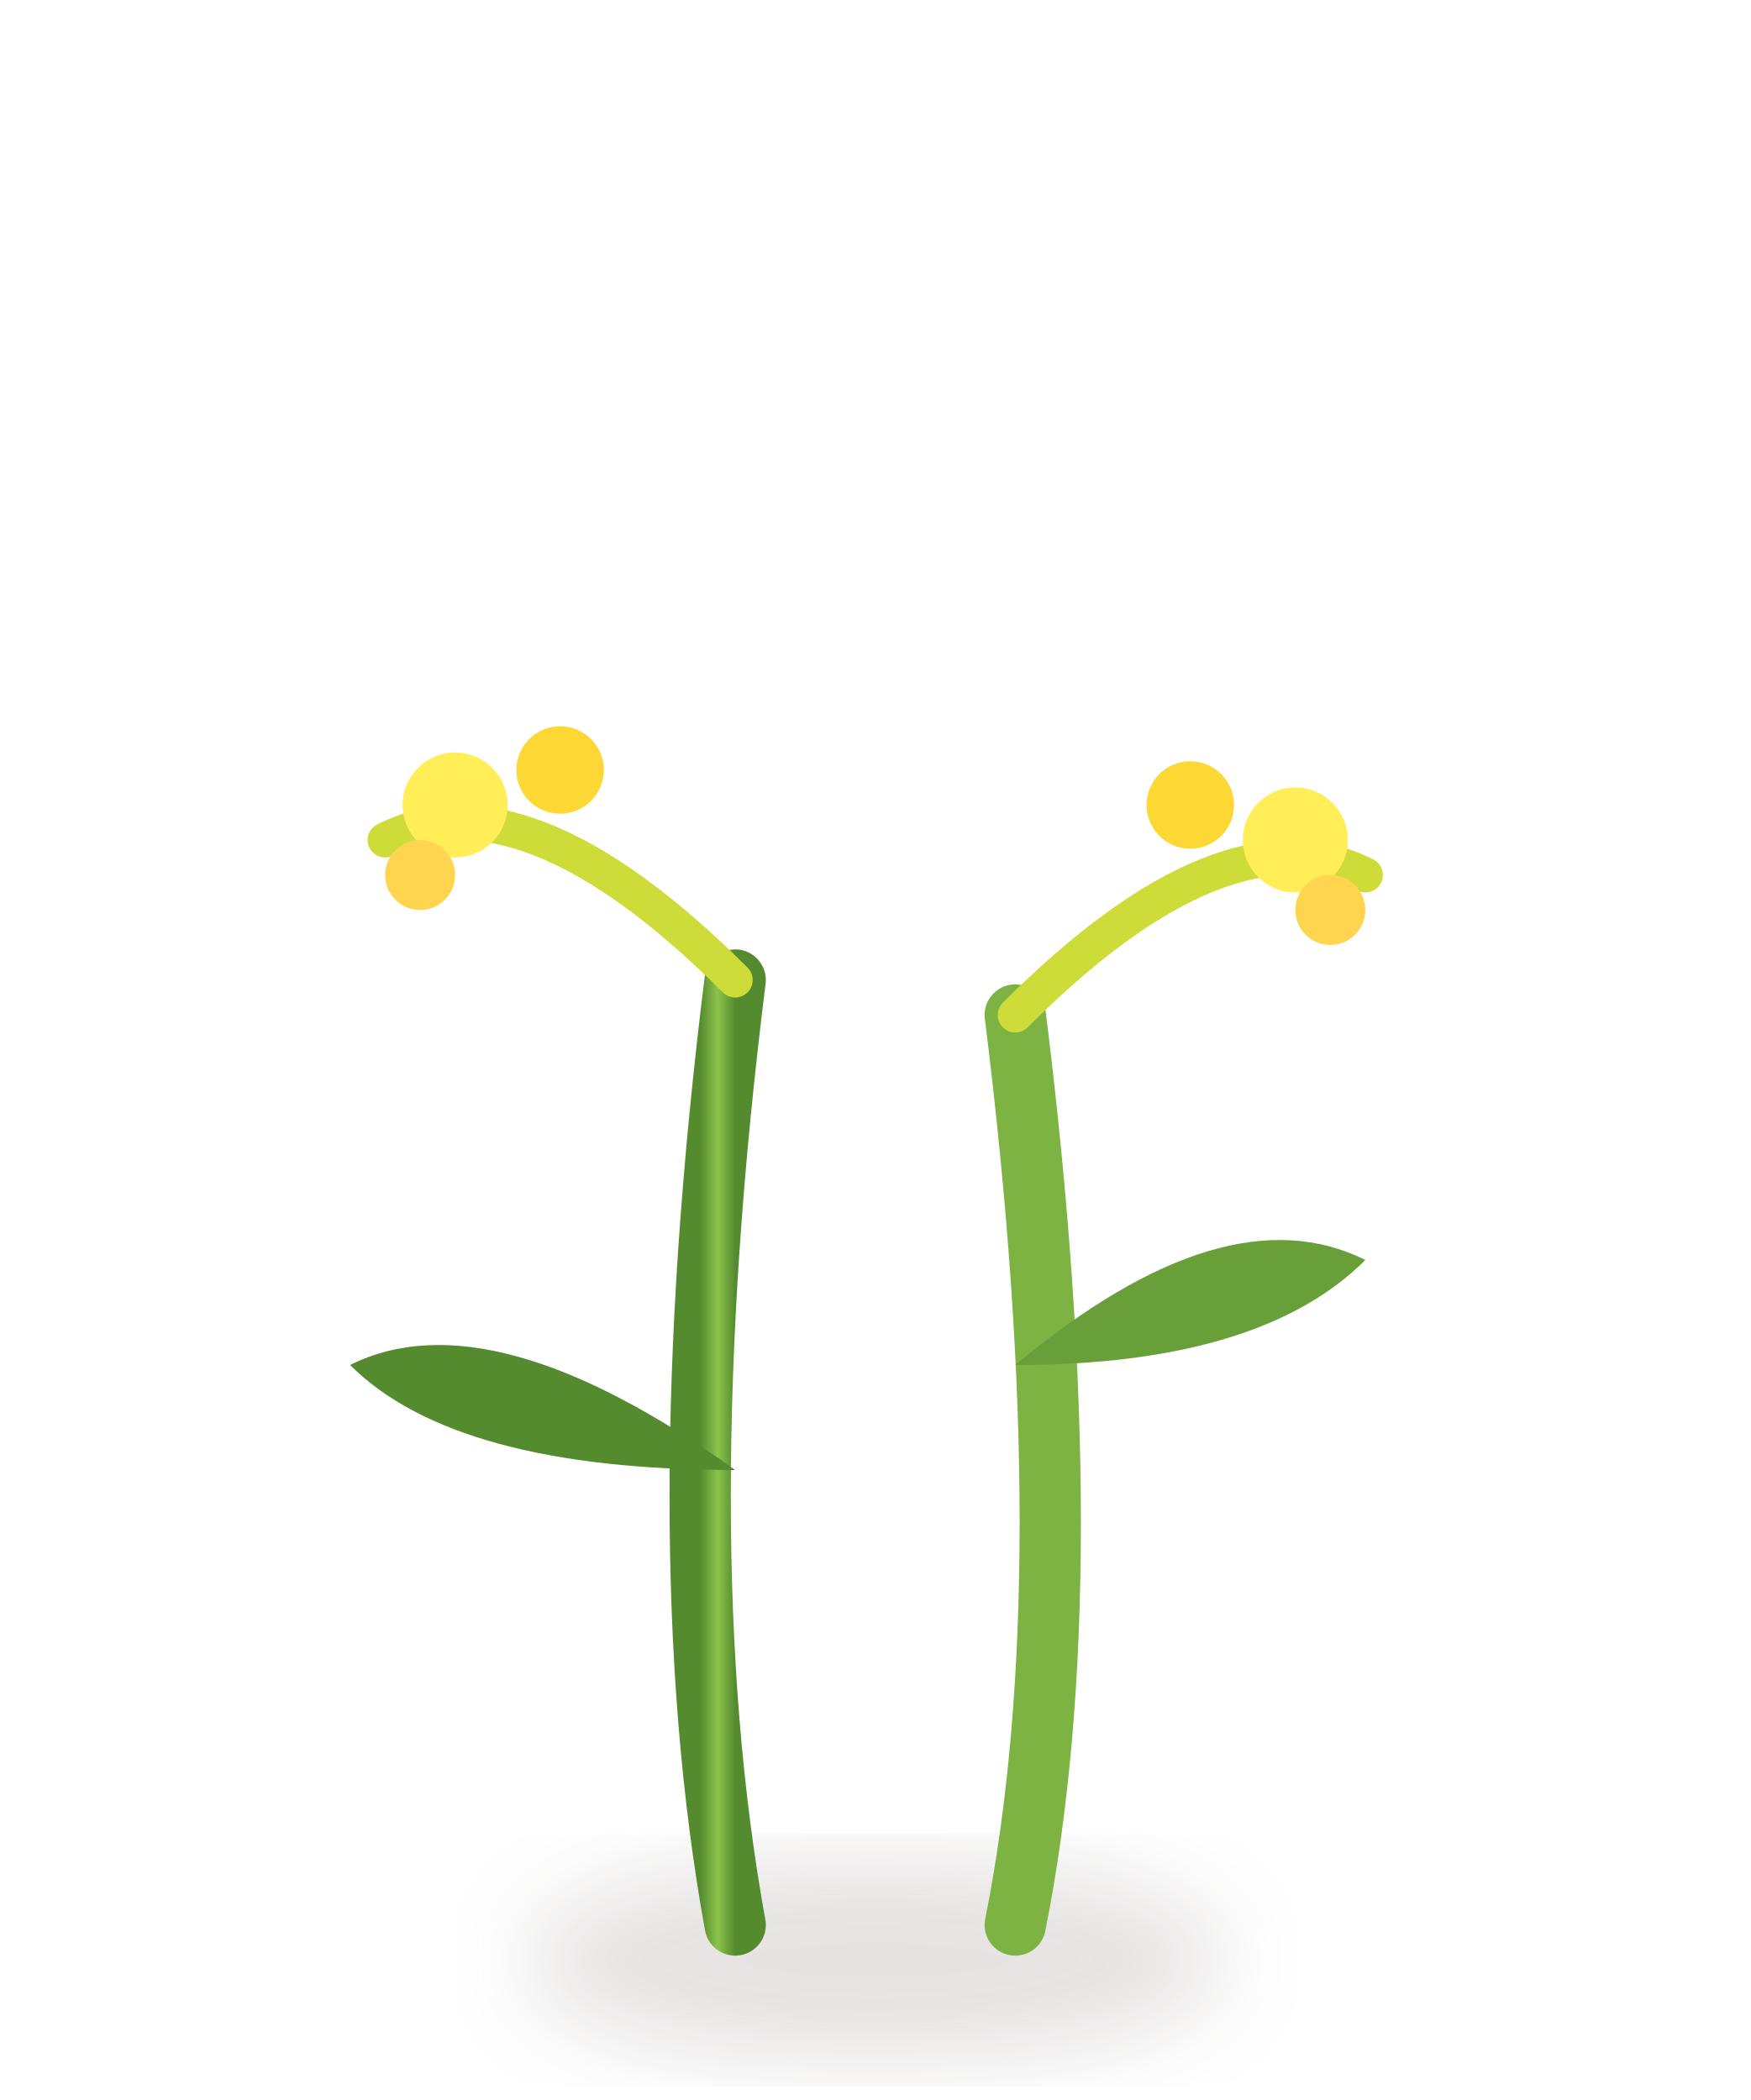
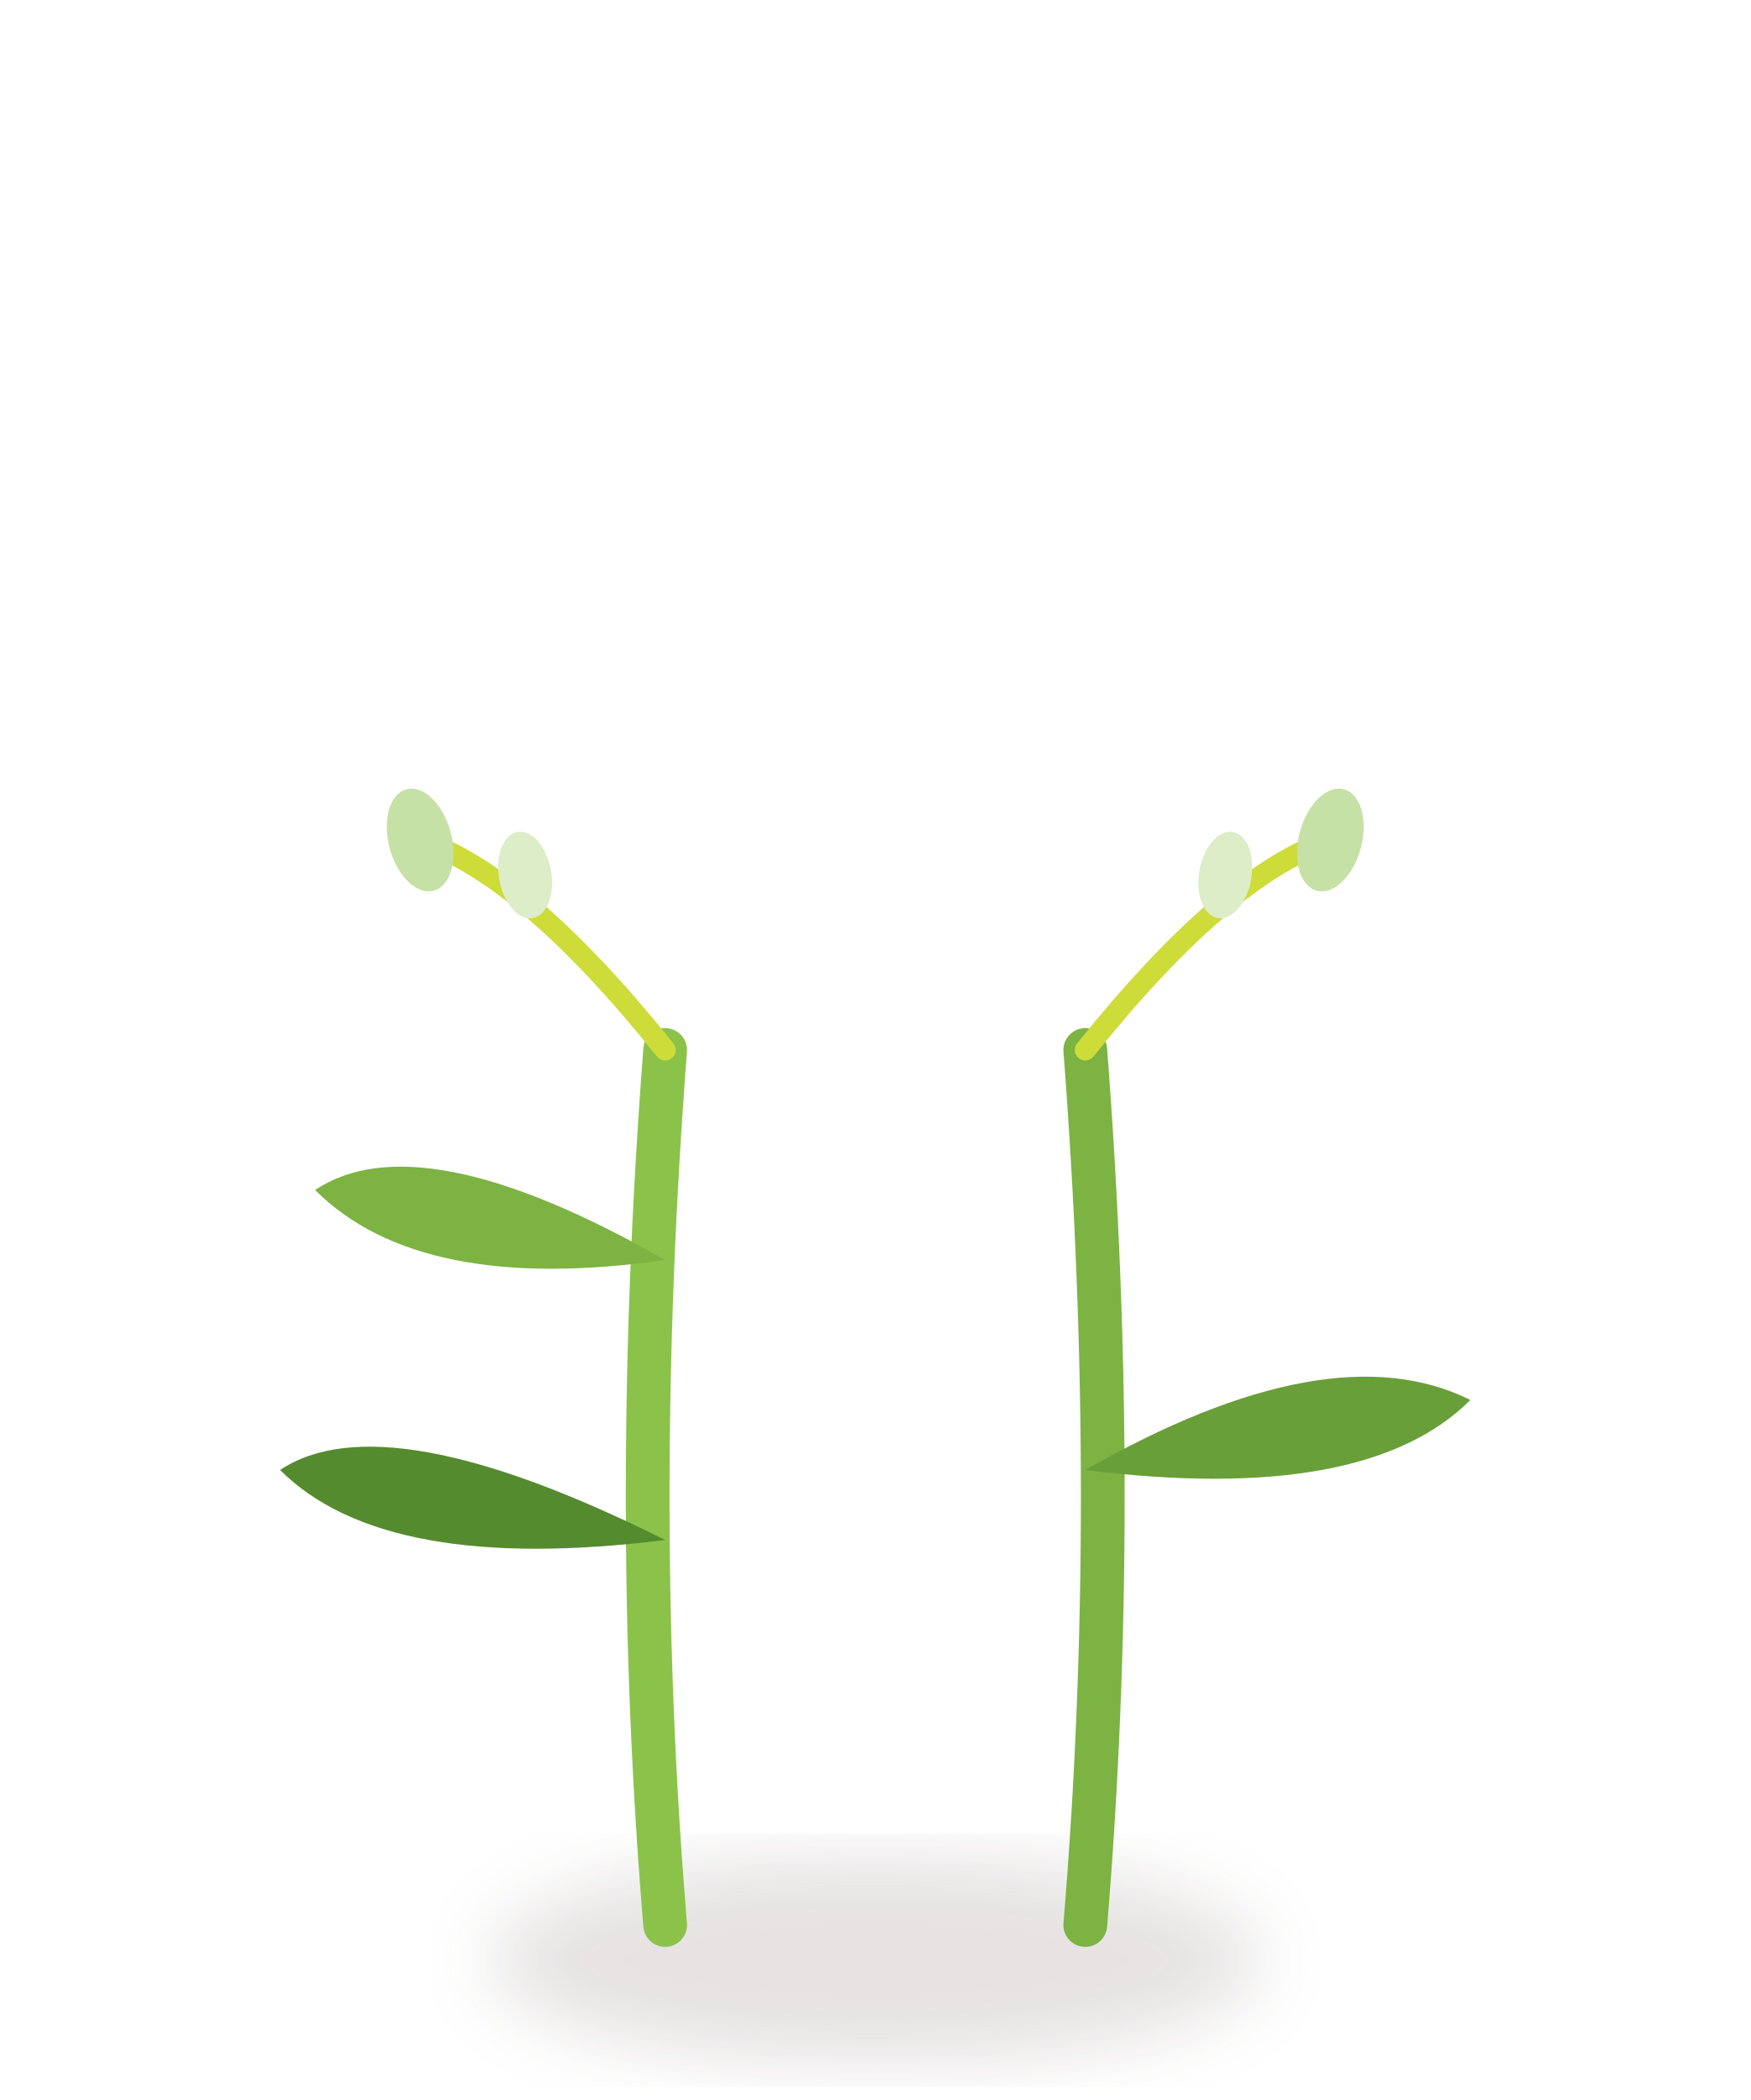
<svg xmlns="http://www.w3.org/2000/svg" viewBox="0 0 100 120">
  <defs>
-     <linearGradient id="sG" x1="0" y1="0" x2="1" y2="0">
-       <stop offset="0%" stop-color="#558B2F" />
-       <stop offset="50%" stop-color="#8BC34A" />
-       <stop offset="100%" stop-color="#558B2F" />
-     </linearGradient>
    <filter id="s">
-       <feGaussianBlur stdDeviation="2.5" />
+       <feGaussianBlur stdDeviation="2" />
    </filter>
  </defs>
-   <ellipse cx="50" cy="112" rx="20" ry="6" fill="#3E2723" opacity="0.13" filter="url(#s)" />
-   <path d="M42 110 Q38 88 42 56" stroke="url(#sG)" stroke-width="3.5" fill="none" stroke-linecap="round" />
-   <path d="M58 110 Q62 90 58 58" stroke="#7CB342" stroke-width="3.5" fill="none" stroke-linecap="round" />
-   <path d="M42 84 Q28 74 20 78 Q26 84 42 84Z" fill="#558B2F" />
-   <path d="M58 78 Q70 68 78 72 Q72 78 58 78Z" fill="#689F38" />
-   <path d="M42 56 Q30 44 22 48" stroke="#CDDC39" stroke-width="2" fill="none" stroke-linecap="round" />
-   <circle cx="26" cy="46" r="3" fill="#FFEE58" />
-   <circle cx="32" cy="44" r="2.5" fill="#FDD835" />
-   <circle cx="24" cy="50" r="2" fill="#FFD54F" />
-   <path d="M58 58 Q70 46 78 50" stroke="#CDDC39" stroke-width="2" fill="none" stroke-linecap="round" />
-   <circle cx="74" cy="48" r="3" fill="#FFEE58" />
-   <circle cx="68" cy="46" r="2.5" fill="#FDD835" />
-   <circle cx="76" cy="52" r="2" fill="#FFD54F" />
+   <ellipse cx="50" cy="112" rx="22" ry="6" fill="#3E2723" opacity="0.13" filter="url(#s)" />
+   <path d="M38 110 Q36 86 38 60" stroke="#8BC34A" stroke-width="2.5" fill="none" stroke-linecap="round" />
+   <path d="M62 110 Q64 86 62 60" stroke="#7CB342" stroke-width="2.5" fill="none" stroke-linecap="round" />
+   <path d="M38 88 Q22 80 16 84 Q22 90 38 88Z" fill="#558B2F" />
+   <path d="M62 84 Q76 76 84 80 Q78 86 62 84Z" fill="#689F38" />
+   <path d="M38 72 Q24 64 18 68 Q24 74 38 72Z" fill="#7CB342" />
+   <path d="M38 60 Q30 50 24 48" stroke="#CDDC39" stroke-width="1.2" fill="none" stroke-linecap="round" />
+   <ellipse cx="24" cy="48" rx="1.8" ry="3" fill="#C5E1A5" transform="rotate(-15 24 48)" />
+   <ellipse cx="30" cy="50" rx="1.5" ry="2.5" fill="#DCEDC8" transform="rotate(-10 30 50)" />
+   <path d="M62 60 Q70 50 76 48" stroke="#CDDC39" stroke-width="1.2" fill="none" stroke-linecap="round" />
+   <ellipse cx="76" cy="48" rx="1.8" ry="3" fill="#C5E1A5" transform="rotate(15 76 48)" />
+   <ellipse cx="70" cy="50" rx="1.5" ry="2.5" fill="#DCEDC8" transform="rotate(10 70 50)" />
</svg>
